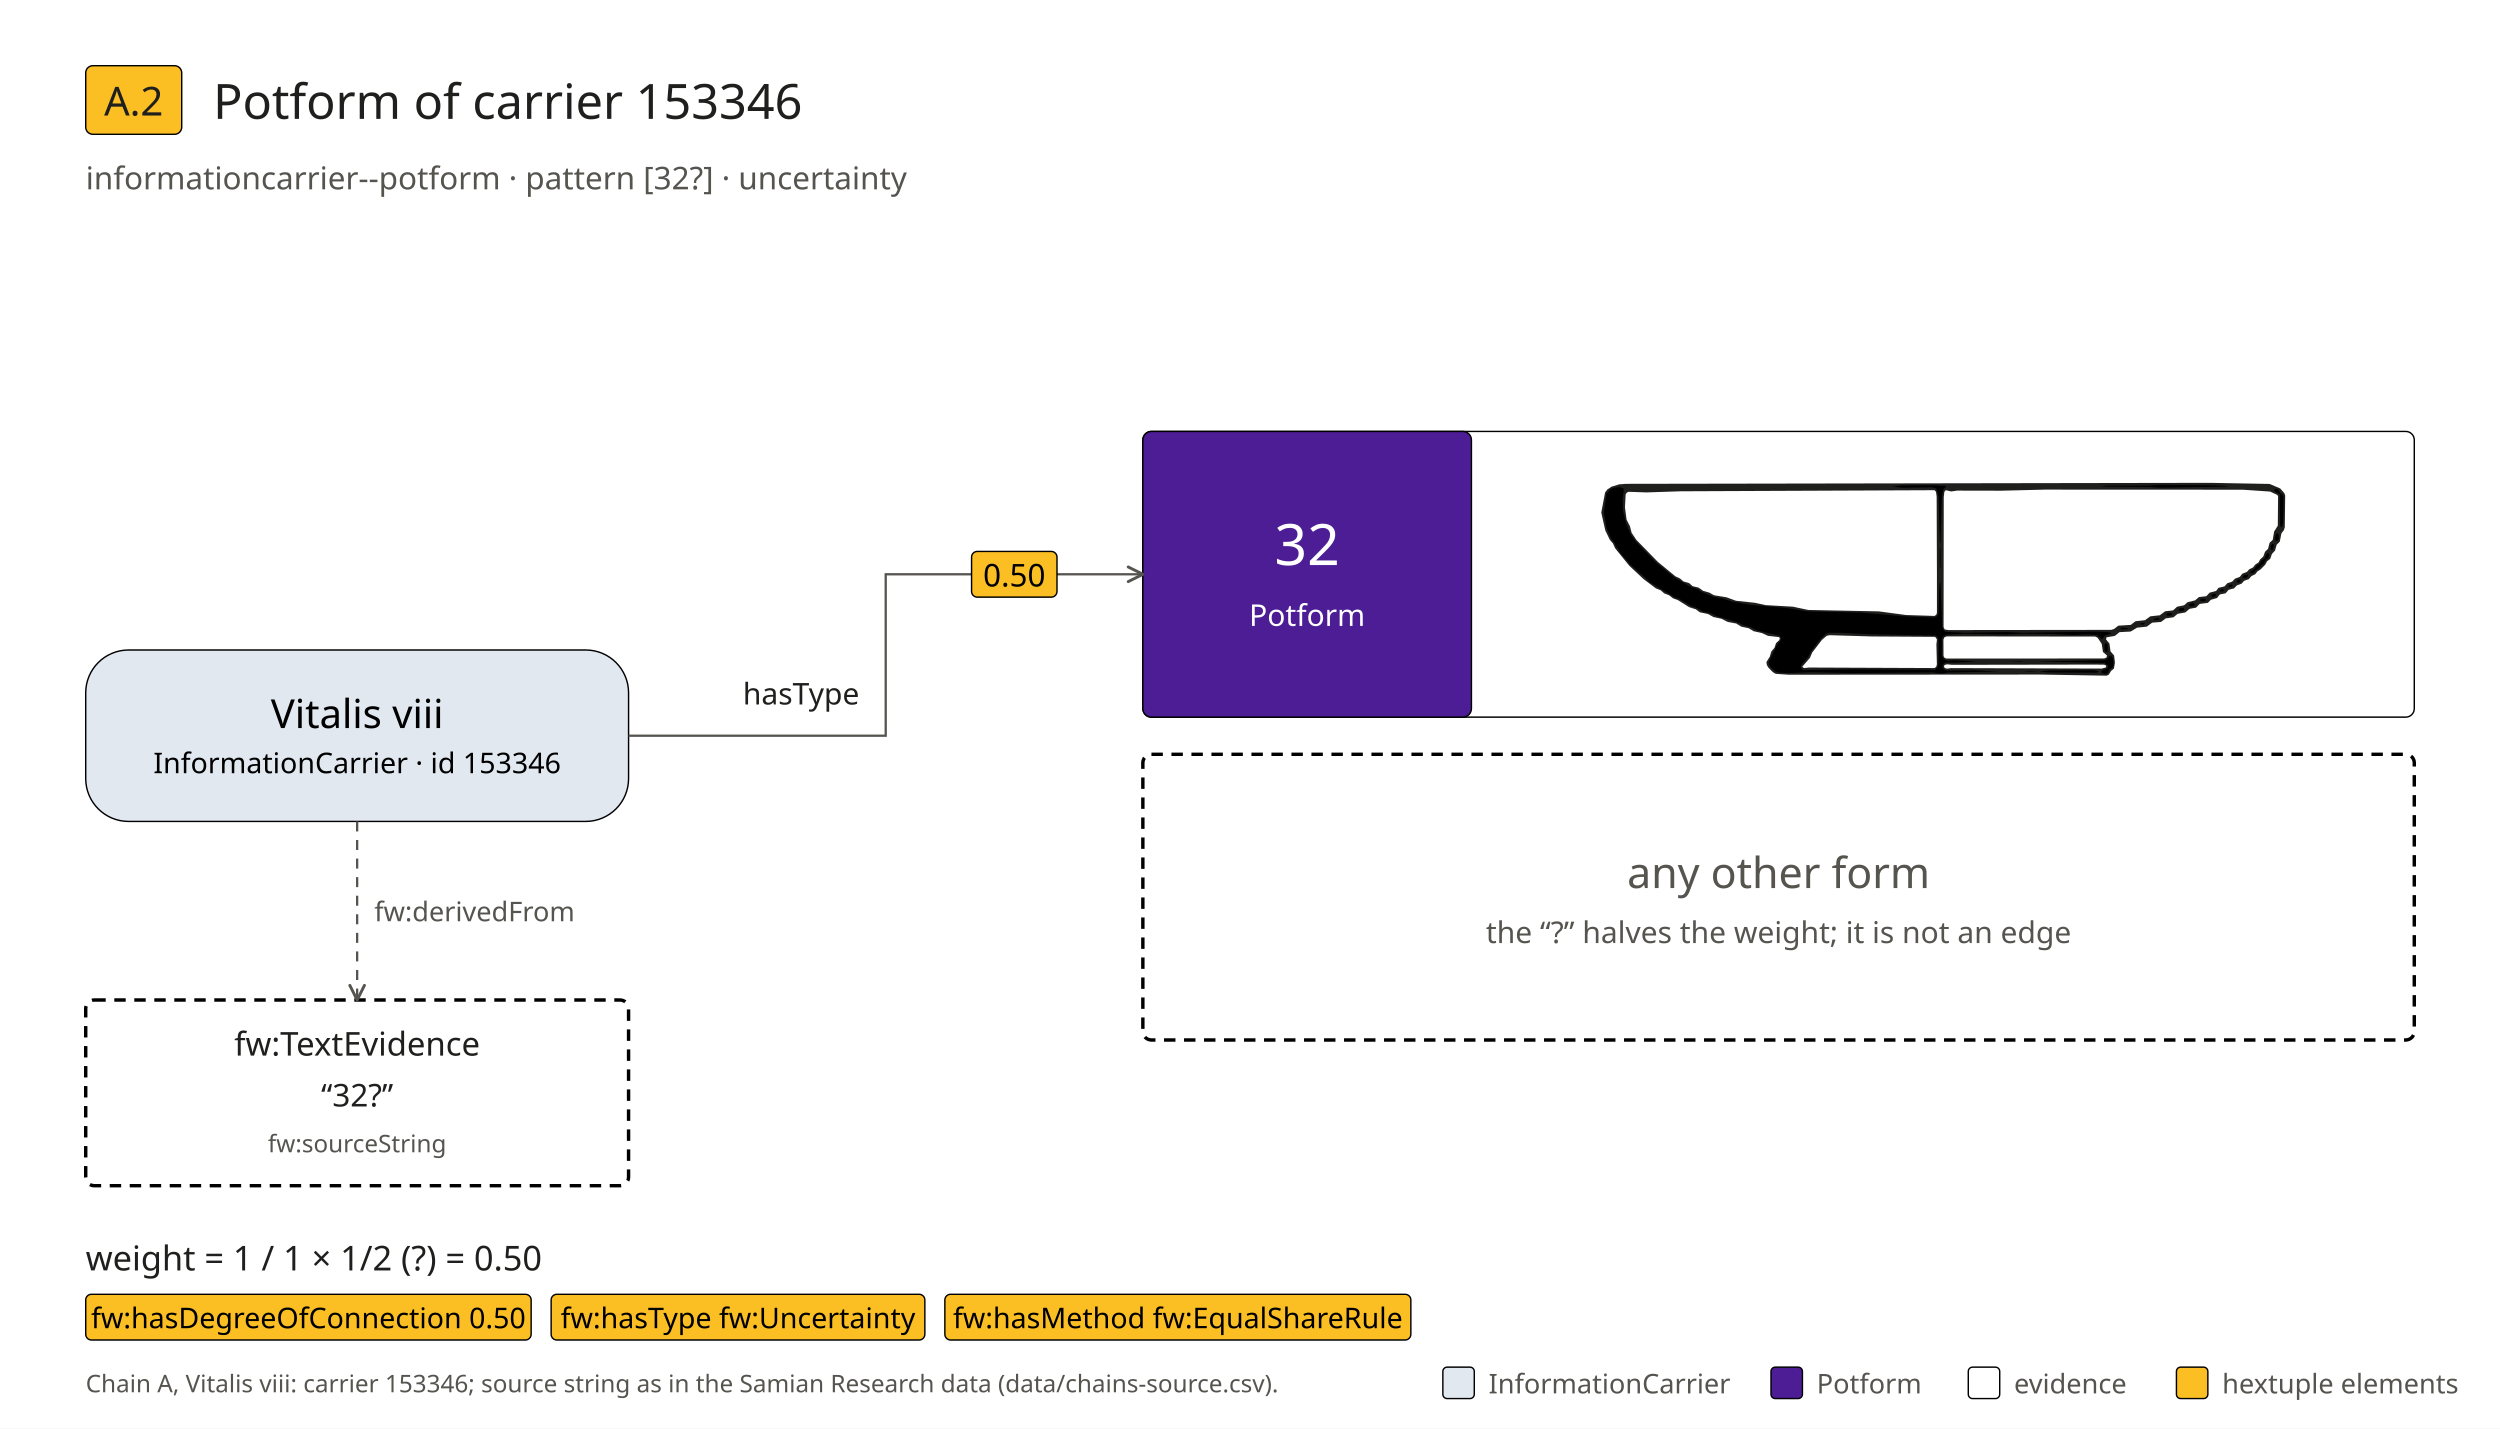
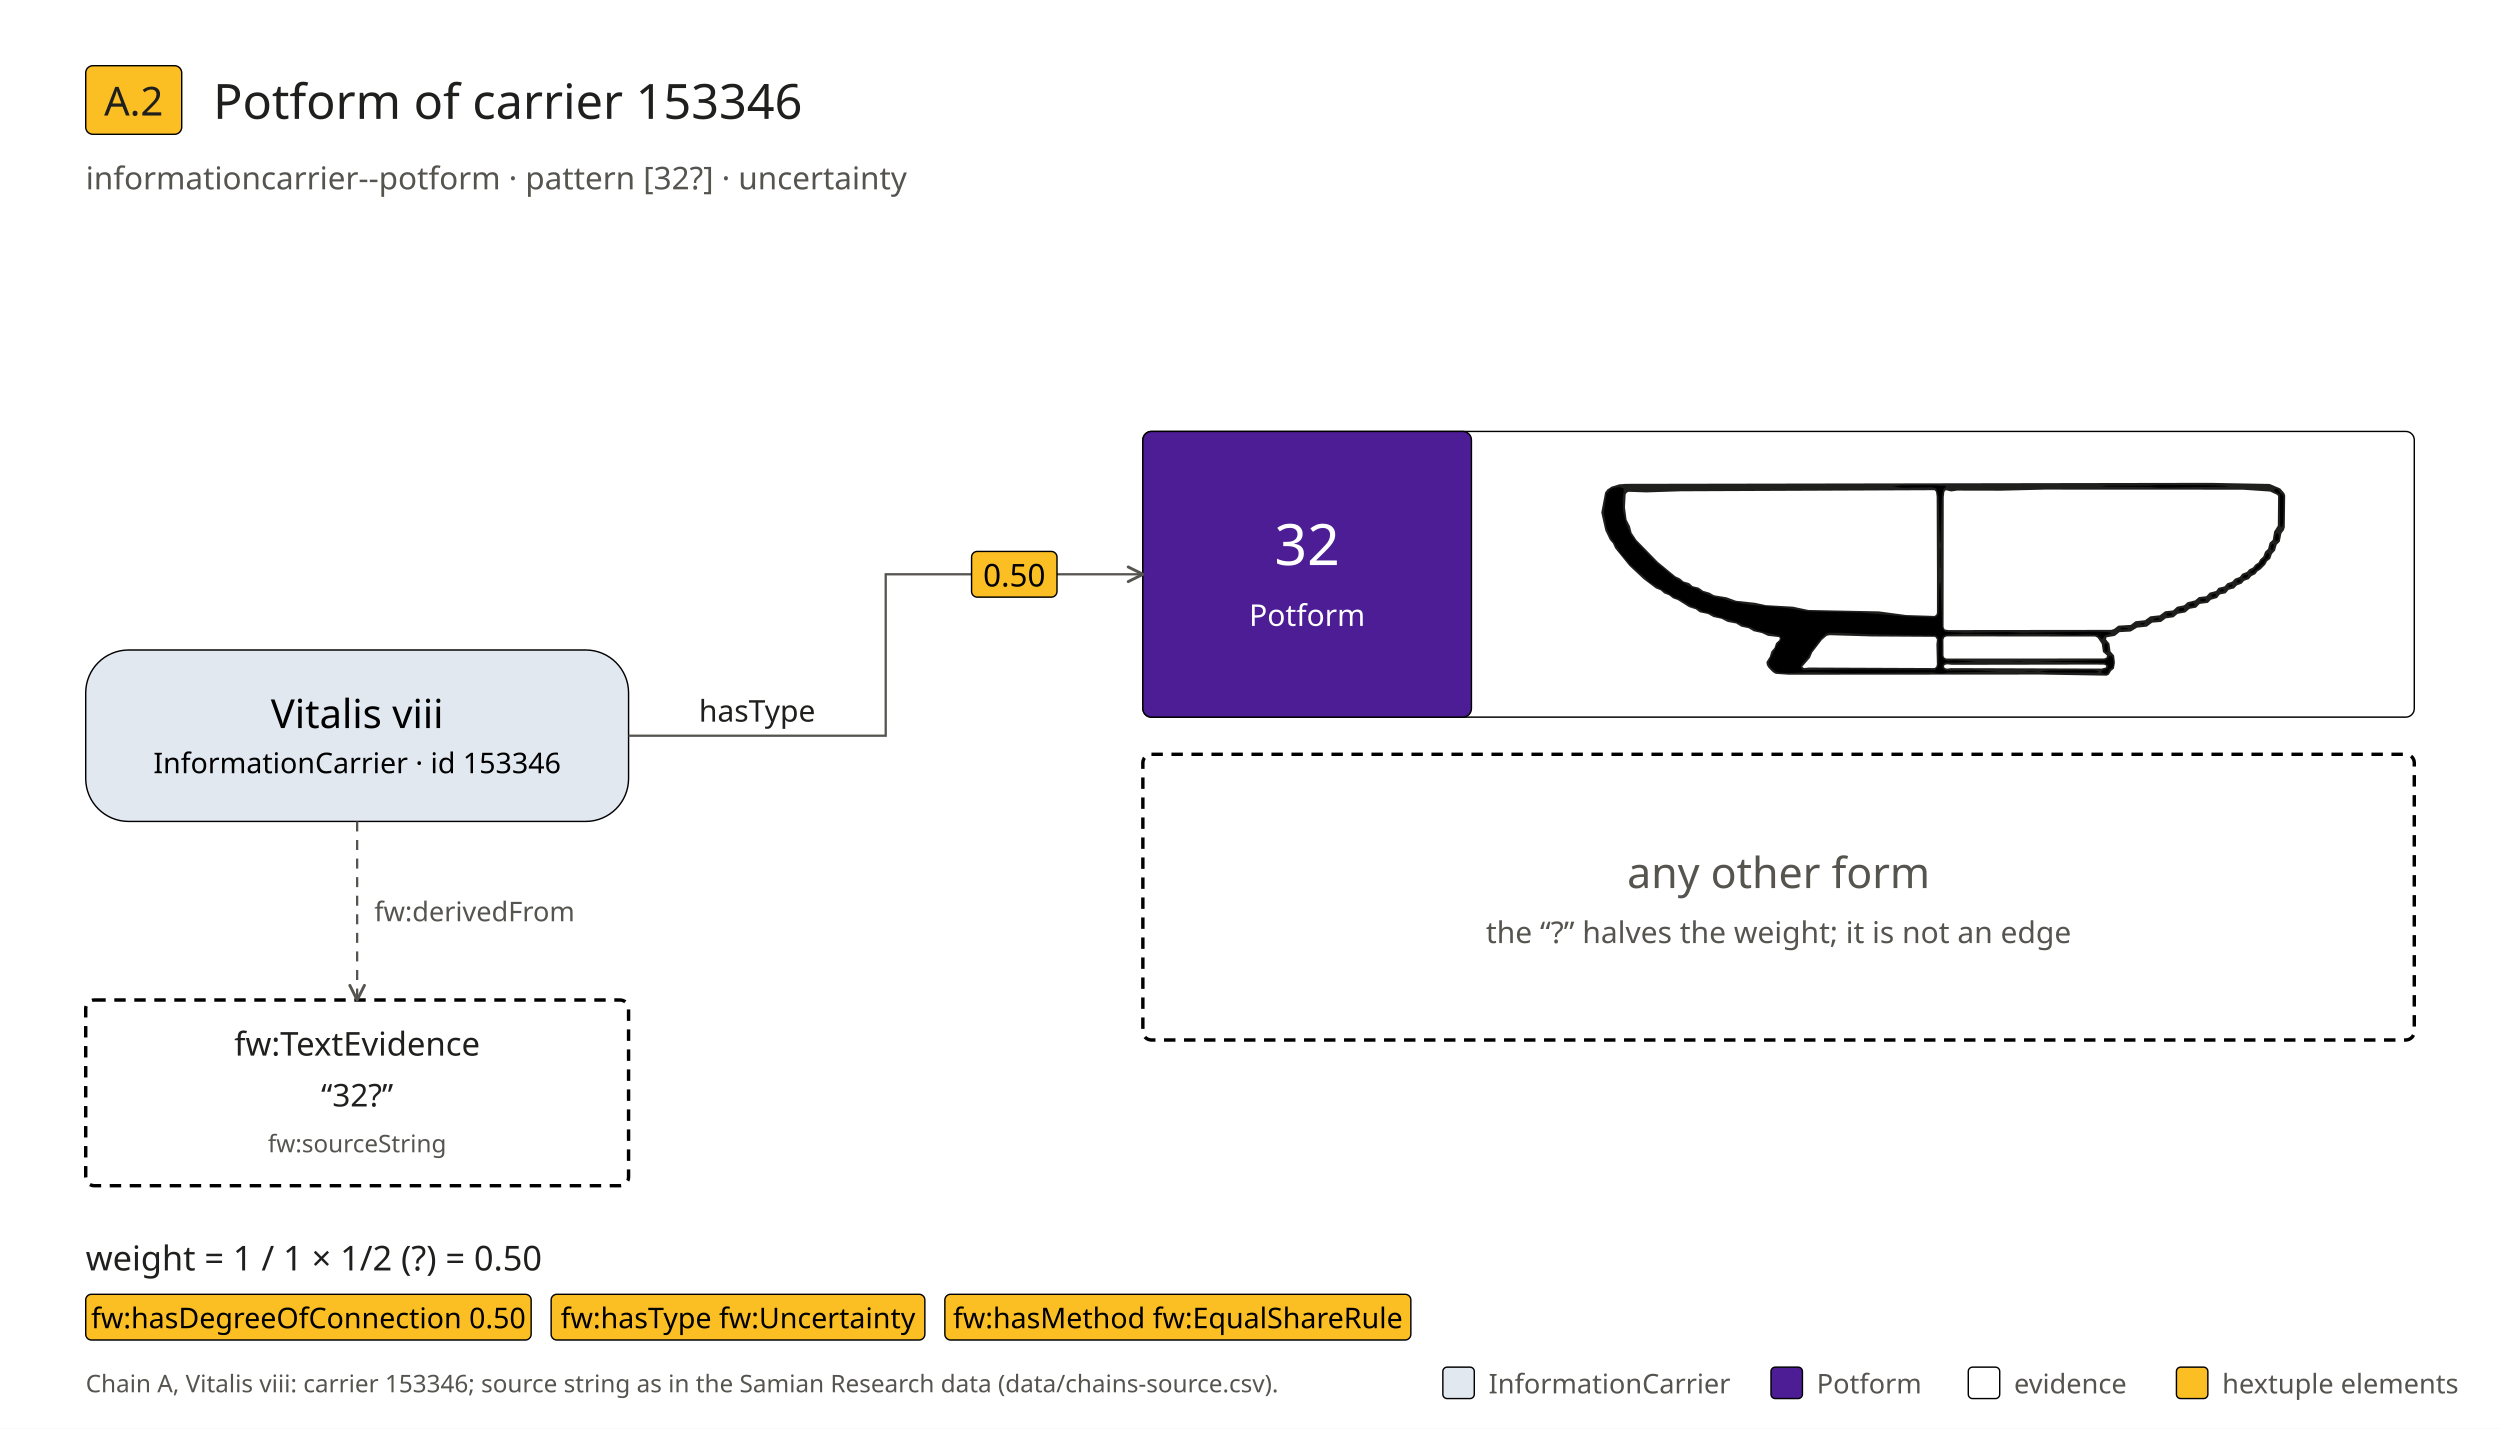
<svg xmlns="http://www.w3.org/2000/svg" width="1750" height="1000" viewBox="0 0 1750 1000" role="img">
  <rect width="1750" height="1000" fill="#ffffff" />
  <defs>
    <marker id="a" viewBox="0 0 10 10" refX="9" refY="5" markerWidth="8" markerHeight="8" orient="auto-start-reverse">
      <path d="M1 1L9 5L1 9" fill="none" stroke="#55544f" stroke-width="1.6" stroke-linecap="round" stroke-linejoin="round" />
    </marker>
  </defs>
  <rect x="60" y="46" width="67.2" height="48" rx="5" fill="#fbbf24" stroke="#000000" stroke-width="1" />
  <text x="93.6" y="70" text-anchor="middle" dominant-baseline="central" font-family="Fira Sans" font-size="28" font-weight="500" fill="#1f1f1d">A.2</text>
  <text x="149.2" y="70" text-anchor="start" dominant-baseline="central" font-family="Fira Sans" font-size="34" font-weight="500" fill="#1f1f1d">Potform of carrier 153346</text>
  <text x="60" y="124" text-anchor="start" dominant-baseline="central" font-family="Fira Sans" font-size="22" fill="#55544f">informationcarrier--potform  ·  pattern  [32?]  ·  uncertainty</text>
  <rect x="60" y="455.0" width="380" height="120" rx="30" fill="#e2e8f0" stroke="#000000" stroke-width="1" />
  <text x="250.0" y="498.76" text-anchor="middle" dominant-baseline="central" font-family="Fira Sans" font-size="28" font-weight="500" fill="#000000">Vitalis viii</text>
  <text x="250.0" y="533.48" text-anchor="middle" dominant-baseline="central" font-family="Fira Sans" font-size="20" fill="#000000">InformationCarrier  ·  id 153346</text>
  <rect x="60" y="700" width="380" height="130" rx="6" fill="#ffffff" stroke="#000000" stroke-width="2.4" stroke-dasharray="8 6" />
  <text x="250" y="730" text-anchor="middle" dominant-baseline="central" font-family="Fira Sans" font-size="23" font-weight="500" fill="#1f1f1d">fw:TextEvidence</text>
  <text x="250" y="766" text-anchor="middle" dominant-baseline="central" font-family="Fira Sans" font-size="22" fill="#1f1f1d">“32?”</text>
  <text x="250" y="800" text-anchor="middle" dominant-baseline="central" font-family="Fira Sans" font-size="17" fill="#55544f">fw:sourceString</text>
  <path d="M250 575.0 V 700" fill="none" stroke="#55544f" stroke-width="1.6" stroke-dasharray="7 6" marker-end="url(#a)" />
  <text x="262" y="637.5" text-anchor="start" dominant-baseline="central" font-family="Fira Sans" font-size="19" fill="#55544f">fw:derivedFrom</text>
-   <text x="520" y="485.0" text-anchor="start" dominant-baseline="central" font-family="Fira Sans" font-size="21" font-weight="500" fill="#1f1f1d">hasType</text>
+   <text x="530" y="497.0" text-anchor="middle" dominant-baseline="central" font-family="Fira Sans" font-size="21" font-weight="500" fill="#1f1f1d">hasType</text>
  <rect x="800" y="302.0" width="890" height="200" rx="6" fill="#ffffff" stroke="#000000" stroke-width="1" />
  <rect x="800" y="302.0" width="230" height="200" rx="6" fill="#4c1d95" stroke="#000000" stroke-width="1" />
  <text x="915" y="380.0" text-anchor="middle" dominant-baseline="central" font-family="Fira Sans" font-size="40" font-weight="500" fill="#ffffff">32</text>
  <text x="915" y="430.0" text-anchor="middle" dominant-baseline="central" font-family="Fira Sans" font-size="21" fill="#ffffff">Potform</text>
  <g transform="translate(1111.0 319.0) scale(3.32)">
    <path d="M109.56 46.38 L110.0 46.15 L110.46 45.38 L111.07 44.88 L111.28 43.62 L111.11 42.12 L110.35 41.25 L110.12 39.6 L109.41 38.75 L109.5 38.29 L111.24 38.0 L112.25 37.2 L114.62 37.07 L115.95 36.25 L118.0 36.04 L119.12 35.2 L121.0 35.05 L122.0 34.29 L123.62 34.07 L124.5 33.33 L126.12 33.05 L127.0 32.29 L128.38 32.04 L129.14 31.25 L130.88 31.02 L131.51 30.38 L132.81 30.0 L133.38 29.26 L134.62 29.01 L135.25 28.27 L136.38 27.98 L137.0 27.34 L138.0 26.96 L138.51 26.38 L139.5 26.03 L140.06 25.38 L140.88 24.98 L141.34 24.38 L141.96 24.0 L142.95 23.0 L143.36 22.25 L144.02 21.75 L144.38 20.71 L145.04 20.0 L145.38 18.77 L146.04 18.12 L146.38 16.38 L146.88 15.73 L147.09 15.12 L147.18 8.38 L146.99 7.88 L146.12 6.9 L143.88 5.95 L131.38 5.72 L8.12 5.93 L6.75 6.04 L5.12 6.54 L4.26 7.12 L3.78 7.75 L2.98 12.0 L3.83 15.75 L4.79 17.75 L5.45 18.5 L5.89 19.5 L8.88 23.19 L11.88 26.0 L14.5 27.98 L15.52 28.38 L16.25 29.03 L17.25 29.4 L18.12 30.08 L19.12 30.43 L21.5 31.93 L22.91 32.38 L23.75 33.01 L25.5 33.38 L26.62 34.01 L28.34 34.38 L29.62 35.04 L31.44 35.38 L32.5 36.04 L34.07 36.38 L35.12 37.01 L36.82 37.38 L38.12 37.98 L40.48 38.25 L40.62 38.5 L40.52 38.88 L39.83 39.5 L39.5 40.5 L38.85 41.25 L38.5 42.39 L37.8 43.5 L37.89 44.12 L38.17 44.62 L39.12 45.61 L39.75 45.99 L42.5 46.18 L95.5 46.14 L109.56 46.38Z M73.25 33.78 L67.25 33.59 L61.5 32.82 L46.62 32.52 L43.38 31.83 L37.62 31.5 L35.38 31.01 L31.38 30.58 L29.38 29.85 L26.75 29.42 L25.75 28.86 L24.47 28.5 L23.5 27.81 L22.25 27.51 L21.5 26.86 L20.29 26.5 L19.58 25.88 L18.62 25.44 L14.9 22.38 L10.38 17.75 L9.38 16.25 L9.03 14.88 L8.32 13.5 L7.97 10.88 L8.12 8.15 L8.38 7.77 L8.75 7.61 L12.5 7.74 L19.75 7.5 L73.25 7.27 L73.56 7.62 L73.69 8.62 L73.75 25.25 L73.75 33.12 L73.62 33.52 L73.25 33.78Z M76.12 36.76 L75.38 36.63 L75.15 36.12 L75.19 8.75 L75.31 7.62 L75.62 7.26 L76.75 7.54 L78.0 7.36 L87.25 7.38 L96.5 7.15 L138.25 7.17 L144.0 7.56 L145.48 8.25 L145.68 8.5 L145.62 14.75 L144.84 16.0 L144.55 17.75 L143.88 18.37 L143.57 19.62 L142.93 20.25 L142.56 21.25 L141.89 21.88 L141.56 22.5 L140.88 22.95 L140.38 23.57 L139.62 23.93 L139.12 24.49 L138.13 24.88 L137.62 25.54 L136.62 25.91 L136.0 26.55 L134.98 26.88 L134.38 27.56 L133.12 27.85 L132.62 28.51 L131.25 28.87 L130.55 29.62 L129.0 29.8 L128.18 30.5 L126.62 30.87 L125.88 31.53 L124.38 31.84 L123.54 32.62 L121.88 32.79 L120.75 33.64 L118.75 33.86 L117.62 34.68 L115.62 34.9 L114.62 35.67 L112.0 35.83 L111.12 36.52 L110.5 36.72 L76.12 36.76Z M73.25 44.77 L46.75 44.66 L45.75 44.78 L45.35 44.5 L46.98 42.62 L47.45 41.5 L49.5 38.83 L50.5 37.98 L51.12 37.84 L60.12 38.11 L73.38 38.19 L73.76 38.75 L73.64 39.75 L73.74 44.0 L73.6 44.5 L73.25 44.77Z M109.0 42.75 L75.75 42.77 L75.36 42.62 L75.14 42.25 L75.12 38.75 L75.36 38.25 L75.88 38.09 L107.12 38.13 L107.63 38.38 L108.5 39.68 L108.75 41.38 L109.6 42.12 L109.5 42.57 L109.0 42.75Z M108.5 44.88 L76.75 44.78 L75.88 44.9 L75.38 44.75 L75.22 44.38 L75.38 44.12 L75.88 43.98 L76.88 44.09 L106.88 44.04 L109.0 44.06 L109.44 44.25 L109.38 44.64 L108.5 44.88Z" fill="#1f1f1d" fill-rule="evenodd" />
    <path d="M74.5 18.38 L74.8 8.5 L75.12 7.02 L75.74 6.5 L75.5 6.36 L73.38 6.24 L69.25 6.23 L66.12 6.28 L64.38 6.5 L66.5 6.76 L72.75 6.66 L73.62 6.92 L74.09 8.62 L74.38 18.46 L74.5 18.38Z M120.85 6.75 L134.91 6.5 L134.62 6.36 L131.38 6.23 L120.5 6.14 L118.25 6.3 L109.62 6.3 L108.37 6.5 L118.25 6.58 L120.85 6.75Z M75.06 45.88 L76.0 45.72 L86.71 45.5 L81.62 45.24 L75.88 45.3 L75.38 45.15 L74.99 44.75 L74.89 44.25 L75.25 43.8 L75.75 43.59 L77.5 43.65 L81.99 43.38 L77.38 43.13 L75.88 43.21 L75.12 42.86 L74.77 42.12 L74.79 38.62 L75.12 38.04 L75.75 37.72 L79.5 37.54 L88.5 37.7 L91.5 37.53 L97.25 37.58 L102.5 37.8 L105.38 37.69 L107.5 37.82 L108.5 38.73 L109.25 37.85 L110.38 37.57 L110.51 37.38 L109.75 37.19 L107.12 37.09 L91.75 37.34 L88.5 37.18 L79.5 37.34 L75.62 37.13 L75.12 36.8 L74.89 36.25 L74.5 26.66 L74.38 26.66 L74.21 28.38 L74.09 33.25 L73.77 33.88 L73.12 34.13 L66.75 33.85 L57.75 33.09 L46.38 32.82 L42.05 32.12 L34.62 31.46 L30.58 30.75 L28.62 30.12 L26.6 29.75 L24.12 28.71 L23.22 28.12 L22.0 27.75 L18.38 25.67 L14.5 22.51 L10.16 18.0 L9.19 16.62 L8.21 14.25 L7.53 11.5 L7.47 9.25 L7.74 7.25 L7.62 6.86 L6.88 6.62 L5.5 6.78 L4.86 7.12 L4.08 8.0 L3.52 12.0 L4.1 15.25 L5.06 17.5 L5.68 18.25 L6.12 19.14 L7.12 20.64 L9.12 22.94 L13.38 26.79 L18.38 29.8 L19.38 30.17 L22.0 31.71 L23.25 32.15 L24.38 32.83 L25.88 33.13 L27.25 33.81 L31.88 35.17 L32.88 35.73 L34.5 36.17 L35.75 36.82 L40.62 37.98 L40.9 38.38 L40.85 38.88 L40.04 39.88 L38.27 43.5 L38.34 44.0 L38.69 44.62 L39.62 45.43 L40.5 45.74 L42.62 45.82 L47.25 45.64 L55.5 45.83 L73.0 45.69 L74.25 45.92 L75.06 45.88Z M146.51 15.0 L146.77 14.12 L146.84 8.62 L146.62 8.17 L146.12 7.88 L145.75 7.16 L145.21 7.0 L144.93 7.12 L144.9 7.5 L146.03 8.12 L146.12 14.5 L146.25 15.02 L146.51 15.0Z M145.41 18.0 L145.75 17.73 L145.88 17.25 L145.75 16.55 L145.5 16.34 L145.18 16.62 L145.03 17.38 L145.12 17.94 L145.41 18.0Z M144.57 19.75 L144.8 19.0 L144.75 18.7 L144.5 18.58 L144.19 18.88 L144.09 19.5 L144.25 19.85 L144.57 19.75Z M74.51 23.62 L74.5 19.41 L74.38 19.41 L74.32 21.38 L74.38 23.71 L74.51 23.62Z M140.52 24.75 L141.0 24.1 L141.67 23.75 L142.12 23.12 L142.68 22.75 L143.07 21.88 L143.69 21.5 L143.83 21.12 L143.74 20.62 L143.5 20.53 L143.25 20.68 L142.88 21.68 L142.25 22.03 L141.84 22.75 L141.12 23.22 L140.75 23.83 L139.86 24.38 L139.88 24.81 L140.52 24.75Z M138.99 25.75 L139.36 25.38 L139.25 25.11 L138.59 25.12 L138.23 25.5 L138.38 25.83 L138.99 25.75Z M137.45 26.75 L137.77 26.5 L137.75 26.11 L137.25 26.14 L136.91 26.38 L136.99 26.75 L137.45 26.75Z M135.9 27.62 L136.09 27.38 L135.88 27.15 L135.38 27.21 L135.17 27.5 L135.38 27.71 L135.9 27.62Z M134.14 28.62 L134.31 28.38 L134.12 28.2 L133.62 28.2 L133.4 28.38 L133.5 28.65 L134.14 28.62Z M132.3 29.75 L132.61 29.5 L132.5 29.15 L132.0 29.13 L131.57 29.38 L131.75 29.75 L132.3 29.75Z M130.41 30.62 L130.5 30.29 L130.0 30.12 L129.38 30.2 L129.15 30.5 L129.62 30.74 L130.41 30.62Z M127.76 31.75 L128.16 31.5 L128.01 31.12 L127.38 31.09 L126.9 31.38 L126.9 31.62 L127.09 31.75 L127.76 31.75Z M125.56 32.75 L125.93 32.5 L125.78 32.12 L125.12 32.1 L124.64 32.38 L124.88 32.74 L125.56 32.75Z M122.83 33.75 L123.27 33.62 L123.38 33.31 L122.62 33.13 L122.08 33.38 L122.25 33.69 L122.83 33.75Z M120.52 34.62 L120.71 34.38 L120.38 34.19 L119.36 34.38 L119.62 34.64 L120.52 34.62Z M117.35 35.62 L117.63 35.38 L117.12 35.24 L116.58 35.38 L116.75 35.59 L117.35 35.62Z M113.2 36.62 L114.0 36.52 L114.05 36.38 L112.88 36.23 L112.39 36.38 L112.62 36.61 L113.2 36.62Z M73.38 45.15 L55.38 45.04 L45.75 45.21 L45.25 45.05 L45.0 44.5 L45.13 44.12 L46.65 42.38 L47.14 41.38 L48.12 40.04 L49.31 38.5 L50.25 37.65 L50.88 37.34 L53.38 37.32 L59.5 37.65 L73.5 37.93 L73.92 38.25 L74.1 38.75 L74.07 44.0 L73.89 44.62 L73.38 45.15Z M109.73 41.38 L109.75 39.98 L109.57 39.62 L109.25 39.52 L109.08 39.88 L109.09 41.0 L109.38 41.41 L109.73 41.38Z M109.54 46.0 L109.84 45.75 L110.12 45.03 L110.75 44.67 L110.95 44.25 L110.9 42.75 L110.5 42.14 L110.25 42.15 L109.5 42.98 L109.0 43.12 L94.81 43.38 L109.12 43.7 L109.74 44.12 L109.9 44.75 L108.66 45.25 L108.36 45.62 L108.88 46.0 L109.54 46.0Z M91.23 43.5 L92.25 43.38 L88.35 43.38 L91.23 43.5Z M107.55 45.75 L107.86 45.5 L106.88 45.22 L97.25 45.27 L95.25 45.5 L93.38 45.36 L91.86 45.5 L95.38 45.5 L97.25 45.7 L107.55 45.75Z" fill="#000000" fill-rule="evenodd" />
  </g>
  <path d="M440 515.0 H 620 V 402.0 H 800" fill="none" stroke="#55544f" stroke-width="1.6" marker-end="url(#a)" />
  <rect x="680.1" y="386.0" width="59.8" height="32" rx="4" fill="#fbbf24" stroke="#000000" stroke-width="1" />
  <text x="710.0" y="402.0" text-anchor="middle" dominant-baseline="central" font-family="Fira Sans" font-size="22" font-weight="500" fill="#000000">0.50</text>
  <rect x="800" y="528.0" width="890" height="200" rx="6" fill="#ffffff" stroke="#000000" stroke-width="2.4" stroke-dasharray="8 6" />
  <text x="1245.0" y="610.0" text-anchor="middle" dominant-baseline="central" font-family="Fira Sans" font-size="30" font-weight="500" fill="#55544f">any other form</text>
  <text x="1245.0" y="652.0" text-anchor="middle" dominant-baseline="central" font-family="Fira Sans" font-size="21" fill="#55544f">the “?” halves the weight; it is not an edge</text>
  <text x="60" y="880" text-anchor="start" dominant-baseline="central" font-family="Fira Sans" font-size="24" fill="#1f1f1d">weight = 1 / 1  ×  1/2 (?) = 0.50</text>
  <rect x="60" y="906" width="311.8" height="32" rx="4" fill="#fbbf24" stroke="#000000" stroke-width="1" />
  <text x="215.9" y="922" text-anchor="middle" dominant-baseline="central" font-family="Fira Sans" font-size="20" fill="#000000">fw:hasDegreeOfConnection  0.50</text>
  <rect x="385.8" y="906" width="261.6" height="32" rx="4" fill="#fbbf24" stroke="#000000" stroke-width="1" />
  <text x="516.6" y="922" text-anchor="middle" dominant-baseline="central" font-family="Fira Sans" font-size="20" fill="#000000">fw:hasType  fw:Uncertainty</text>
  <rect x="661.4" y="906" width="326.2" height="32" rx="4" fill="#fbbf24" stroke="#000000" stroke-width="1" />
  <text x="824.5" y="922" text-anchor="middle" dominant-baseline="central" font-family="Fira Sans" font-size="20" fill="#000000">fw:hasMethod  fw:EqualShareRule</text>
  <rect x="1010" y="957" width="22" height="22" rx="3" fill="#e2e8f0" stroke="#000000" stroke-width="1" />
  <text x="1042" y="968" text-anchor="start" dominant-baseline="central" font-family="Fira Sans" font-size="19" fill="#55544f">InformationCarrier</text>
  <rect x="1239.7" y="957" width="22" height="22" rx="3" fill="#4c1d95" stroke="#000000" stroke-width="1" />
  <text x="1271.7" y="968" text-anchor="start" dominant-baseline="central" font-family="Fira Sans" font-size="19" fill="#55544f">Potform</text>
  <rect x="1377.8" y="957" width="22" height="22" rx="3" fill="#ffffff" stroke="#000000" stroke-width="1" />
  <text x="1409.8" y="968" text-anchor="start" dominant-baseline="central" font-family="Fira Sans" font-size="19" fill="#55544f">evidence</text>
  <rect x="1523.5" y="957" width="22" height="22" rx="3" fill="#fbbf24" stroke="#000000" stroke-width="1" />
  <text x="1555.5" y="968" text-anchor="start" dominant-baseline="central" font-family="Fira Sans" font-size="19" fill="#55544f">hextuple elements</text>
  <text x="60" y="968" text-anchor="start" dominant-baseline="central" font-family="Fira Sans" font-size="17" fill="#55544f">Chain A, Vitalis viii: carrier 153346; source string as in the Samian Research data (data/chains-source.csv).</text>
</svg>
